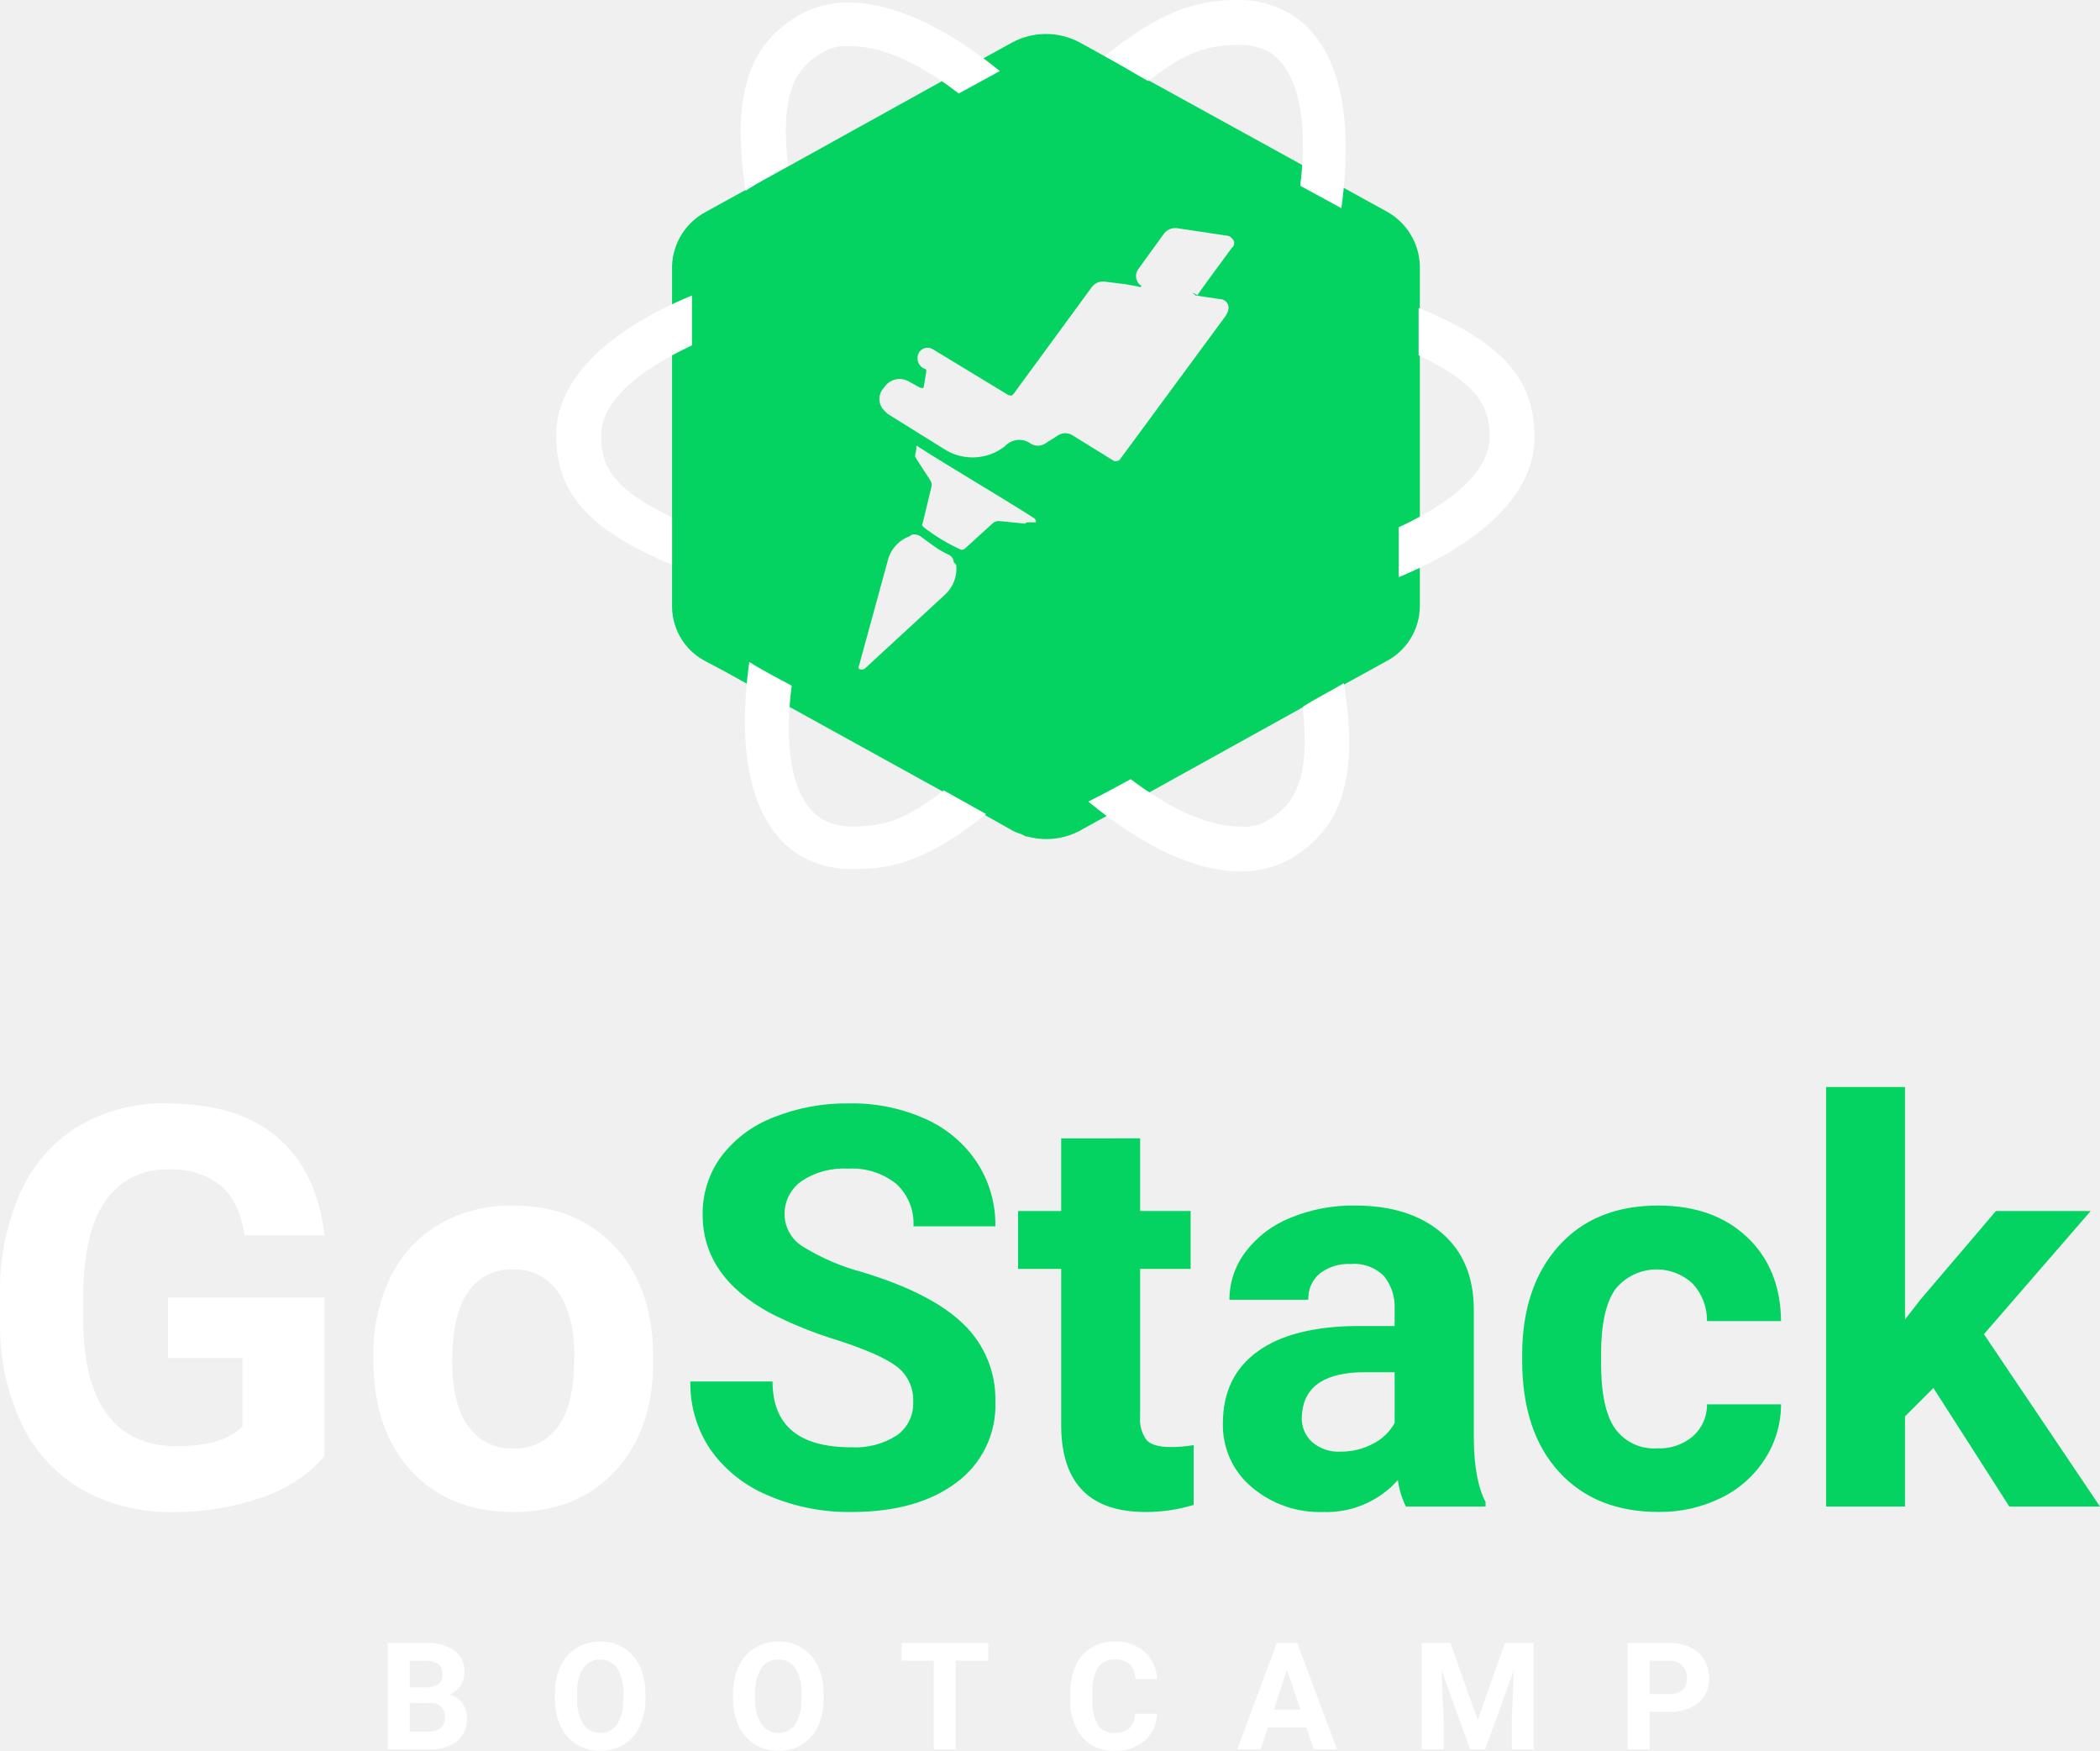
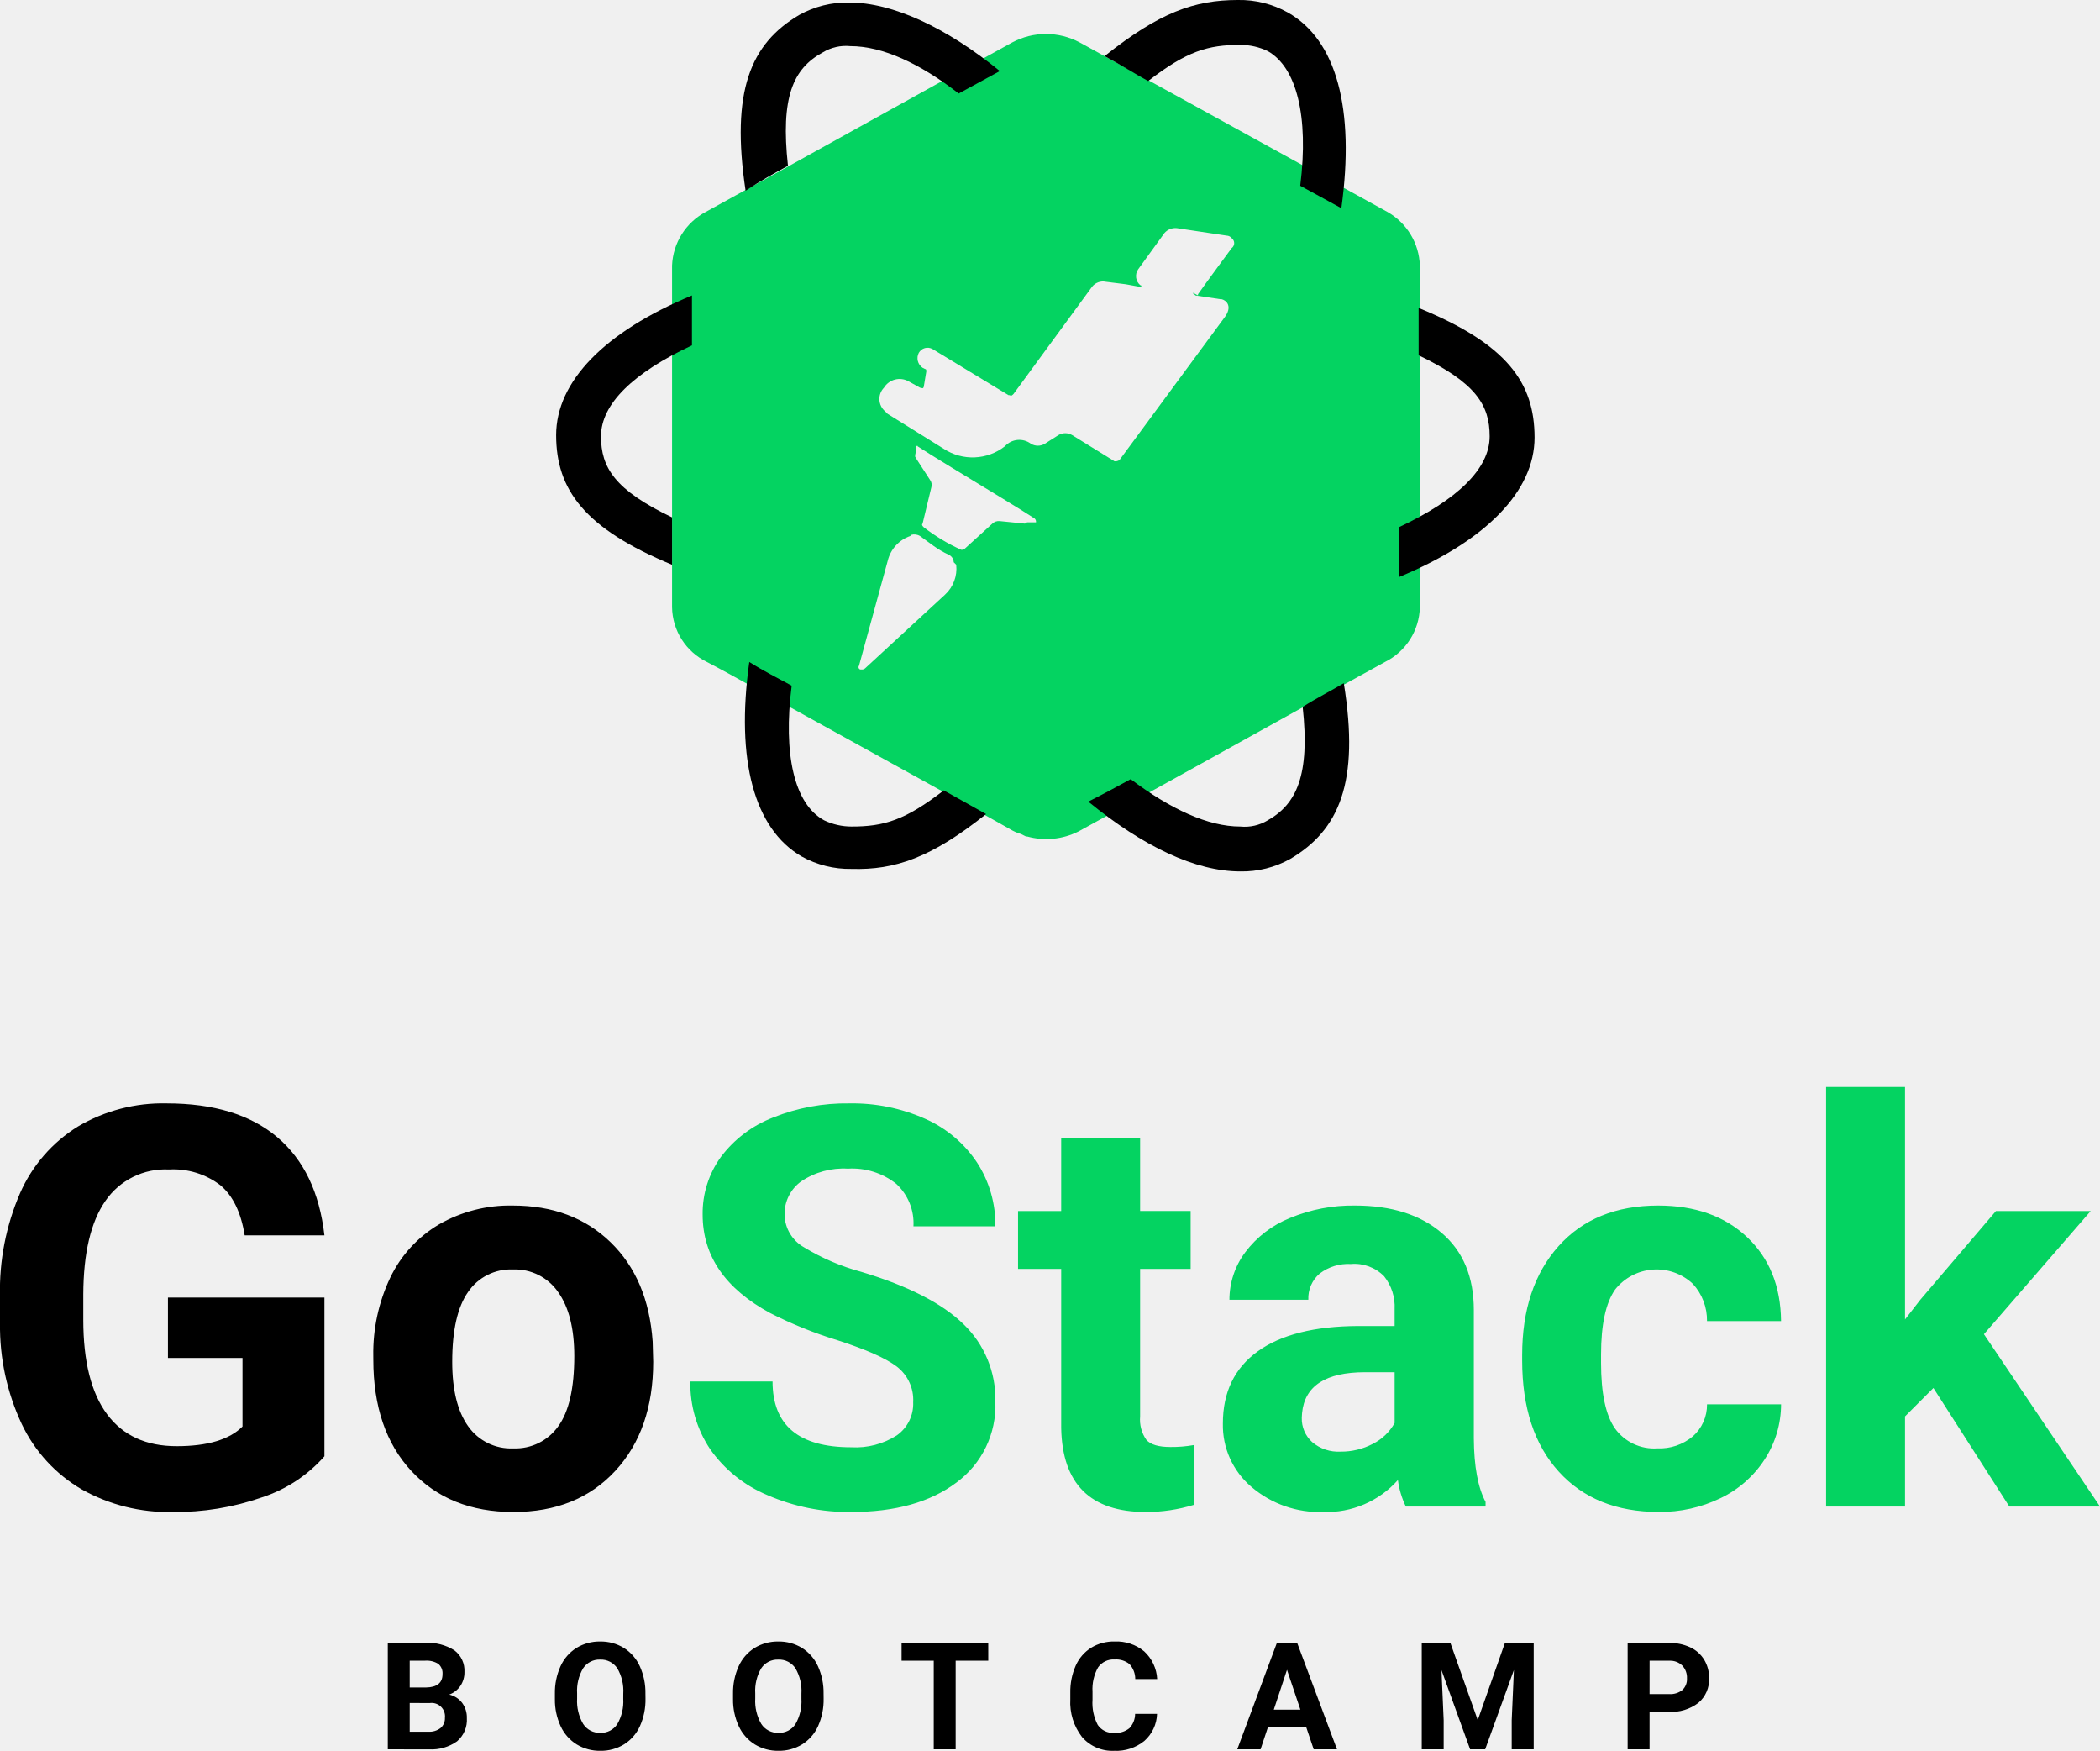
<svg xmlns="http://www.w3.org/2000/svg" width="297.838" height="248.251" viewBox="0 0 297.838 248.251">
  <g id="Group_3384" data-name="Group 3384" transform="translate(-960 -13951)">
    <g id="GoStack" transform="translate(959.29 13951)">
      <g id="Group_2343" data-name="Group 2343" transform="translate(0 158.354)">
        <g id="Group_2126" transform="translate(55.71 74.393)">
-           <path id="Path_7249" data-name="Path 7249" d="M1.016,3.764V-11.324H6.3a6.94,6.94,0,0,1,4.166,1.052,3.6,3.6,0,0,1,1.42,3.083,3.409,3.409,0,0,1-.57,1.953A3.292,3.292,0,0,1,9.731-4,3.185,3.185,0,0,1,11.56-2.827a3.462,3.462,0,0,1,.668,2.155,3.982,3.982,0,0,1-1.389,3.3,6.251,6.251,0,0,1-3.959,1.14Zm3.109-6.57V1.267H6.788A2.57,2.57,0,0,0,8.5.743,1.8,1.8,0,0,0,9.119-.7a1.9,1.9,0,0,0-2.145-2.1Zm0-2.2h2.3q2.352-.041,2.352-1.876a1.733,1.733,0,0,0-.6-1.477A3.134,3.134,0,0,0,6.3-8.806H4.124ZM37.565-3.438A9.108,9.108,0,0,1,36.778.469,5.931,5.931,0,0,1,34.524,3.06a6.235,6.235,0,0,1-3.363.912,6.277,6.277,0,0,1-3.347-.9A5.989,5.989,0,0,1,25.534.495a8.848,8.848,0,0,1-.819-3.85V-4.1a9.06,9.06,0,0,1,.8-3.922,5.98,5.98,0,0,1,2.269-2.6,6.243,6.243,0,0,1,3.352-.907,6.242,6.242,0,0,1,3.352.907,5.98,5.98,0,0,1,2.269,2.6,9.035,9.035,0,0,1,.8,3.912Zm-3.15-.684a6.349,6.349,0,0,0-.85-3.606A2.769,2.769,0,0,0,31.14-8.961a2.77,2.77,0,0,0-2.415,1.218,6.277,6.277,0,0,0-.86,3.57v.736a6.429,6.429,0,0,0,.85,3.586,2.762,2.762,0,0,0,2.446,1.275,2.737,2.737,0,0,0,2.4-1.228,6.392,6.392,0,0,0,.85-3.58Zm28.415.684A9.108,9.108,0,0,1,62.042.469,5.931,5.931,0,0,1,59.788,3.06a6.235,6.235,0,0,1-3.363.912,6.277,6.277,0,0,1-3.347-.9A5.989,5.989,0,0,1,50.8.495a8.848,8.848,0,0,1-.819-3.85V-4.1a9.061,9.061,0,0,1,.8-3.922,5.98,5.98,0,0,1,2.269-2.6,6.242,6.242,0,0,1,3.352-.907,6.243,6.243,0,0,1,3.352.907,5.98,5.98,0,0,1,2.269,2.6,9.035,9.035,0,0,1,.8,3.912Zm-3.15-.684a6.349,6.349,0,0,0-.85-3.606A2.769,2.769,0,0,0,56.4-8.961,2.77,2.77,0,0,0,53.99-7.744a6.277,6.277,0,0,0-.86,3.57v.736A6.429,6.429,0,0,0,53.98.148a2.762,2.762,0,0,0,2.446,1.275A2.737,2.737,0,0,0,58.83.194a6.391,6.391,0,0,0,.85-3.58Zm26.5-4.684H81.555V3.764H78.446V-8.806h-4.56v-2.518h12.29Zm23.938,7.544a5.339,5.339,0,0,1-1.8,3.834,6.314,6.314,0,0,1-4.275,1.4,5.678,5.678,0,0,1-4.565-1.953,8.01,8.01,0,0,1-1.663-5.363v-.922A9.045,9.045,0,0,1,98.581-8.1a5.747,5.747,0,0,1,2.192-2.544,6.14,6.14,0,0,1,3.311-.886,6.151,6.151,0,0,1,4.207,1.4A5.738,5.738,0,0,1,110.136-6.2h-3.109a3.151,3.151,0,0,0-.813-2.119,3.012,3.012,0,0,0-2.13-.658,2.641,2.641,0,0,0-2.326,1.114,6.243,6.243,0,0,0-.793,3.456v1.14A6.682,6.682,0,0,0,101.706.3a2.592,2.592,0,0,0,2.337,1.13,3.069,3.069,0,0,0,2.15-.658,2.972,2.972,0,0,0,.813-2.036ZM131.286.655h-5.451L124.8,3.764h-3.306l5.617-15.088h2.881l5.648,15.088h-3.306Zm-4.611-2.518h3.772l-1.9-5.648Zm25.047-9.461L155.6-.381l3.855-10.943h4.083V3.764h-3.119V-.36l.311-7.119L156.654,3.764h-2.135L150.457-7.469l.311,7.109V3.764h-3.109V-11.324ZM179.97-1.552V3.764h-3.109V-11.324h5.886a6.81,6.81,0,0,1,2.99.622,4.582,4.582,0,0,1,1.984,1.767,4.926,4.926,0,0,1,.694,2.606,4.332,4.332,0,0,1-1.518,3.5,6.323,6.323,0,0,1-4.2,1.28Zm0-2.518h2.777a2.731,2.731,0,0,0,1.881-.58,2.111,2.111,0,0,0,.648-1.658,2.489,2.489,0,0,0-.653-1.793,2.439,2.439,0,0,0-1.8-.7h-2.85Z" transform="translate(-1.016 11.531)" fill="#fff" />
+           <path id="Path_7249" data-name="Path 7249" d="M1.016,3.764V-11.324H6.3a6.94,6.94,0,0,1,4.166,1.052,3.6,3.6,0,0,1,1.42,3.083,3.409,3.409,0,0,1-.57,1.953A3.292,3.292,0,0,1,9.731-4,3.185,3.185,0,0,1,11.56-2.827a3.462,3.462,0,0,1,.668,2.155,3.982,3.982,0,0,1-1.389,3.3,6.251,6.251,0,0,1-3.959,1.14Zm3.109-6.57V1.267H6.788A2.57,2.57,0,0,0,8.5.743,1.8,1.8,0,0,0,9.119-.7a1.9,1.9,0,0,0-2.145-2.1Zm0-2.2h2.3q2.352-.041,2.352-1.876a1.733,1.733,0,0,0-.6-1.477A3.134,3.134,0,0,0,6.3-8.806H4.124ZM37.565-3.438A9.108,9.108,0,0,1,36.778.469,5.931,5.931,0,0,1,34.524,3.06a6.235,6.235,0,0,1-3.363.912,6.277,6.277,0,0,1-3.347-.9A5.989,5.989,0,0,1,25.534.495a8.848,8.848,0,0,1-.819-3.85V-4.1a9.06,9.06,0,0,1,.8-3.922,5.98,5.98,0,0,1,2.269-2.6,6.243,6.243,0,0,1,3.352-.907,6.242,6.242,0,0,1,3.352.907,5.98,5.98,0,0,1,2.269,2.6,9.035,9.035,0,0,1,.8,3.912Zm-3.15-.684a6.349,6.349,0,0,0-.85-3.606A2.769,2.769,0,0,0,31.14-8.961a2.77,2.77,0,0,0-2.415,1.218,6.277,6.277,0,0,0-.86,3.57v.736a6.429,6.429,0,0,0,.85,3.586,2.762,2.762,0,0,0,2.446,1.275,2.737,2.737,0,0,0,2.4-1.228,6.392,6.392,0,0,0,.85-3.58Zm28.415.684A9.108,9.108,0,0,1,62.042.469,5.931,5.931,0,0,1,59.788,3.06a6.235,6.235,0,0,1-3.363.912,6.277,6.277,0,0,1-3.347-.9A5.989,5.989,0,0,1,50.8.495a8.848,8.848,0,0,1-.819-3.85V-4.1a9.061,9.061,0,0,1,.8-3.922,5.98,5.98,0,0,1,2.269-2.6,6.242,6.242,0,0,1,3.352-.907,6.243,6.243,0,0,1,3.352.907,5.98,5.98,0,0,1,2.269,2.6,9.035,9.035,0,0,1,.8,3.912Zm-3.15-.684a6.349,6.349,0,0,0-.85-3.606A2.769,2.769,0,0,0,56.4-8.961,2.77,2.77,0,0,0,53.99-7.744a6.277,6.277,0,0,0-.86,3.57v.736A6.429,6.429,0,0,0,53.98.148a2.762,2.762,0,0,0,2.446,1.275A2.737,2.737,0,0,0,58.83.194a6.391,6.391,0,0,0,.85-3.58Zm26.5-4.684H81.555V3.764H78.446V-8.806h-4.56v-2.518h12.29Zm23.938,7.544a5.339,5.339,0,0,1-1.8,3.834,6.314,6.314,0,0,1-4.275,1.4,5.678,5.678,0,0,1-4.565-1.953,8.01,8.01,0,0,1-1.663-5.363v-.922A9.045,9.045,0,0,1,98.581-8.1a5.747,5.747,0,0,1,2.192-2.544,6.14,6.14,0,0,1,3.311-.886,6.151,6.151,0,0,1,4.207,1.4A5.738,5.738,0,0,1,110.136-6.2h-3.109a3.151,3.151,0,0,0-.813-2.119,3.012,3.012,0,0,0-2.13-.658,2.641,2.641,0,0,0-2.326,1.114,6.243,6.243,0,0,0-.793,3.456v1.14A6.682,6.682,0,0,0,101.706.3a2.592,2.592,0,0,0,2.337,1.13,3.069,3.069,0,0,0,2.15-.658,2.972,2.972,0,0,0,.813-2.036ZM131.286.655h-5.451L124.8,3.764h-3.306l5.617-15.088h2.881l5.648,15.088h-3.306Zm-4.611-2.518h3.772l-1.9-5.648Zm25.047-9.461L155.6-.381l3.855-10.943h4.083V3.764h-3.119V-.36l.311-7.119L156.654,3.764h-2.135L150.457-7.469l.311,7.109V3.764h-3.109V-11.324ZM179.97-1.552V3.764h-3.109V-11.324h5.886a6.81,6.81,0,0,1,2.99.622,4.582,4.582,0,0,1,1.984,1.767,4.926,4.926,0,0,1,.694,2.606,4.332,4.332,0,0,1-1.518,3.5,6.323,6.323,0,0,1-4.2,1.28Zm0-2.518h2.777a2.731,2.731,0,0,0,1.881-.58,2.111,2.111,0,0,0,.648-1.658,2.489,2.489,0,0,0-.653-1.793,2.439,2.439,0,0,0-1.8-.7h-2.85Z" transform="translate(-1.016 11.531)" fill="#000" />
        </g>
      </g>
      <g id="Group_2332" transform="translate(79.586)">
        <path id="Path_6401" data-name="Path 6401" d="M1618.765-284.541c-14.495-7.954-29.167-16.086-43.662-24.04a10.142,10.142,0,0,0-9.545,0c-14.495,7.955-28.99,16.086-43.485,24.04a9.026,9.026,0,0,0-4.772,7.6v48.434a8.784,8.784,0,0,0,4.949,7.778c4.066,2.121,7.954,4.419,12.021,6.54l23.687,13.081,7.247,4.066a6.271,6.271,0,0,0,1.59.707l.707.353h.177a10.186,10.186,0,0,0,7.247-.707c14.5-7.955,28.99-16.086,43.485-24.04a8.9,8.9,0,0,0,4.949-7.778V-276.94A9.085,9.085,0,0,0,1618.765-284.541Zm-62.753,54.268L1544.7-219.844a.651.651,0,0,1-.531.177h-.177a.339.339,0,0,1-.177-.53l4.066-14.849a4.933,4.933,0,0,1,3.182-3.535l.176-.177a1.552,1.552,0,0,1,1.238.177c.707.53,1.237.884,1.945,1.414a13.161,13.161,0,0,0,2.121,1.237,1.2,1.2,0,0,1,.707,1.061l.353.354A4.993,4.993,0,0,1,1556.012-230.274Zm11.667-10.253c-.177,0-.177.177-.353.177l-3.535-.354a1.3,1.3,0,0,0-1.061.354l-3.889,3.535a.65.65,0,0,1-.531.177,26.37,26.37,0,0,1-5.3-3.182c-.177-.177-.354-.354-.177-.53l1.237-5.126a1.171,1.171,0,0,0-.176-1.061l-1.945-3.005c0-.177-.177-.177-.177-.354,0-.354.177-.707.177-1.237v-.177h0s.177-.177.177,0c1.591,1.061,8.308,5.126,8.308,5.126s6.717,4.066,8.308,5.126a.65.65,0,0,1,.177.53Zm23.687-32.348.177.177,3.535.53h.177c.707.177,1.591,1.061.353,2.652l-14.848,20.151a1.063,1.063,0,0,1-.707.177l-6.01-3.712a1.906,1.906,0,0,0-1.944,0l-1.944,1.237a1.915,1.915,0,0,1-1.945,0,2.754,2.754,0,0,0-3.712.354,7.438,7.438,0,0,1-8.662.354l-7.955-4.95-.353-.354h0a2.3,2.3,0,0,1-.176-3.359h0a2.613,2.613,0,0,1,3.535-.884l1.591.884h.177c.177.177.353,0,.353-.177l.353-2.121c0-.177,0-.354-.177-.354l-.353-.177a1.638,1.638,0,0,1-.531-2.121,1.421,1.421,0,0,1,1.944-.53l10.783,6.54h.177c.177.177.354,0,.53-.177l11.136-15.2a1.963,1.963,0,0,1,1.945-.707l2.828.354,1.944.354c0,.177.177,0,.177,0,.176-.177.176-.177,0-.177a1.676,1.676,0,0,1-.353-2.3l3.712-5.126a2.049,2.049,0,0,1,1.768-.707l7.07,1.061a.919.919,0,0,1,.708.354l.176.177a.873.873,0,0,1-.176,1.237s-3.536,4.773-4.773,6.54v.177C1591.012-273.228,1591.012-273.052,1591.366-272.875Z" transform="translate(-1500.861 314.592)" fill="#04d361" />
        <g id="Group_2334" data-name="Group 2334">
-           <path id="Path_6402" data-name="Path 6402" d="M1558.187-301.01c5.48-4.243,8.485-5.126,13.081-5.126a9,9,0,0,1,3.889.884c4.067,2.3,5.833,9.192,4.6,19.091l5.834,3.182c1.944-14.141-.707-23.864-7.6-27.753a14,14,0,0,0-7.07-1.768c-6.187,0-11.136,1.768-18.914,7.955C1554.3-303.308,1556.243-302.071,1558.187-301.01Z" transform="translate(-1474.223 312.5)" fill="#fff" />
-           <path id="Path_6403" data-name="Path 6403" d="M1524.439-257.335c-8.131-3.889-10.076-7.071-10.076-11.49,0-4.6,4.6-9.015,12.9-12.9V-288.8C1514.894-283.674,1508-276.6,1508-269c0,7.778,4.066,13.258,16.439,18.384Z" transform="translate(-1508 330.694)" fill="#fff" />
-           <path id="Path_6404" data-name="Path 6404" d="M1529.51-289.143c-1.061-9.722.707-13.788,4.949-16.086a6.306,6.306,0,0,1,3.889-.884c4.6,0,9.9,2.475,15.379,6.717l5.833-3.182c-7.6-6.187-15.2-9.722-21.389-9.722a14.008,14.008,0,0,0-7.071,1.768c-6.894,4.066-9.722,10.783-7.6,24.924C1525.622-287.022,1527.566-288.083,1529.51-289.143Z" transform="translate(-1496.631 312.654)" fill="#fff" />
-           <path id="Path_6405" data-name="Path 6405" d="M1578.429-287.8v6.717c8.131,3.889,10.076,7.071,10.076,11.49,0,4.6-4.6,9.015-12.9,12.9v7.071c12.374-5.126,19.268-12.2,19.268-19.8C1594.868-277.194,1590.979-282.674,1578.429-287.8Z" transform="translate(-1456.106 331.462)" fill="#fff" />
-           <path id="Path_6406" data-name="Path 6406" d="M1551.347-241.193c-5.481,4.242-8.486,5.126-13.081,5.126a9,9,0,0,1-3.889-.884c-4.242-2.3-5.834-9.369-4.6-19.091-1.944-1.061-4.066-2.121-6.01-3.359-1.945,13.965.707,23.687,7.424,27.576a14.009,14.009,0,0,0,7.071,1.768c6.187.177,11.313-1.591,19.091-7.778Z" transform="translate(-1496.372 353.264)" fill="#fff" />
-           <path id="Path_6407" data-name="Path 6407" d="M1581.1-254.341c1.061,9.722-.884,13.788-4.95,16.086a6.3,6.3,0,0,1-3.889.884c-4.6,0-9.9-2.475-15.555-6.717-1.944,1.061-3.889,2.121-6.01,3.182,7.778,6.364,15.2,9.9,21.565,9.9a14.011,14.011,0,0,0,7.071-1.768c6.894-4.066,9.9-10.783,7.6-24.924C1585.17-256.639,1583.049-255.579,1581.1-254.341Z" transform="translate(-1475.221 354.569)" fill="#fff" />
+           <path id="Path_6402" data-name="Path 6402" d="M1558.187-301.01c5.48-4.243,8.485-5.126,13.081-5.126a9,9,0,0,1,3.889.884c4.067,2.3,5.833,9.192,4.6,19.091l5.834,3.182c1.944-14.141-.707-23.864-7.6-27.753a14,14,0,0,0-7.07-1.768c-6.187,0-11.136,1.768-18.914,7.955C1554.3-303.308,1556.243-302.071,1558.187-301.01Z" transform="translate(-1474.223 312.5)" fill="#000" />
+           <path id="Path_6403" data-name="Path 6403" d="M1524.439-257.335c-8.131-3.889-10.076-7.071-10.076-11.49,0-4.6,4.6-9.015,12.9-12.9V-288.8C1514.894-283.674,1508-276.6,1508-269c0,7.778,4.066,13.258,16.439,18.384Z" transform="translate(-1508 330.694)" fill="#000" />
+           <path id="Path_6404" data-name="Path 6404" d="M1529.51-289.143c-1.061-9.722.707-13.788,4.949-16.086a6.306,6.306,0,0,1,3.889-.884c4.6,0,9.9,2.475,15.379,6.717l5.833-3.182c-7.6-6.187-15.2-9.722-21.389-9.722a14.008,14.008,0,0,0-7.071,1.768c-6.894,4.066-9.722,10.783-7.6,24.924C1525.622-287.022,1527.566-288.083,1529.51-289.143Z" transform="translate(-1496.631 312.654)" fill="#000" />
+           <path id="Path_6405" data-name="Path 6405" d="M1578.429-287.8v6.717c8.131,3.889,10.076,7.071,10.076,11.49,0,4.6-4.6,9.015-12.9,12.9v7.071c12.374-5.126,19.268-12.2,19.268-19.8C1594.868-277.194,1590.979-282.674,1578.429-287.8Z" transform="translate(-1456.106 331.462)" fill="#000" />
+           <path id="Path_6406" data-name="Path 6406" d="M1551.347-241.193c-5.481,4.242-8.486,5.126-13.081,5.126a9,9,0,0,1-3.889-.884c-4.242-2.3-5.834-9.369-4.6-19.091-1.944-1.061-4.066-2.121-6.01-3.359-1.945,13.965.707,23.687,7.424,27.576a14.009,14.009,0,0,0,7.071,1.768c6.187.177,11.313-1.591,19.091-7.778Z" transform="translate(-1496.372 353.264)" fill="#000" />
+           <path id="Path_6407" data-name="Path 6407" d="M1581.1-254.341c1.061,9.722-.884,13.788-4.95,16.086a6.3,6.3,0,0,1-3.889.884c-4.6,0-9.9-2.475-15.555-6.717-1.944,1.061-3.889,2.121-6.01,3.182,7.778,6.364,15.2,9.9,21.565,9.9a14.011,14.011,0,0,0,7.071-1.768c6.894-4.066,9.9-10.783,7.6-24.924C1585.17-256.639,1583.049-255.579,1581.1-254.341Z" transform="translate(-1475.221 354.569)" fill="#000" />
        </g>
      </g>
    </g>
    <g id="Group_3383" data-name="Group 3383" transform="translate(16.984 -123.028)">
      <path id="Path_10185" data-name="Path 10185" d="M6.995,14.7A5.962,5.962,0,0,0,4.671,9.641Q2.347,7.878-3.695,5.923a59.3,59.3,0,0,1-9.566-3.854q-9.605-5.19-9.605-13.982a13.617,13.617,0,0,1,2.576-8.153,16.8,16.8,0,0,1,7.4-5.6A27.843,27.843,0,0,1-2.068-27.676,25.343,25.343,0,0,1,8.7-25.488a17.144,17.144,0,0,1,7.339,6.178,16.165,16.165,0,0,1,2.614,9.063H7.033a7.6,7.6,0,0,0-2.44-6.023,10.03,10.03,0,0,0-6.855-2.15,10.716,10.716,0,0,0-6.623,1.8,5.681,5.681,0,0,0-2.363,4.744A5.441,5.441,0,0,0-8.478-7.265,31.286,31.286,0,0,0-.325-3.779Q9.59-.8,14.121,3.618a14.732,14.732,0,0,1,4.531,11A13.571,13.571,0,0,1,13.114,26.1Q7.576,30.265-1.8,30.265a28.794,28.794,0,0,1-11.852-2.382A18.754,18.754,0,0,1-21.8,21.357a16.713,16.713,0,0,1-2.808-9.605h11.658q0,9.334,11.154,9.334A10.851,10.851,0,0,0,4.671,19.4,5.481,5.481,0,0,0,6.995,14.7ZM39.18-22.719v10.3h7.165v8.211H39.18V16.709a4.994,4.994,0,0,0,.891,3.331q.891,1.007,3.408,1.007a17.85,17.85,0,0,0,3.292-.271v8.482a23.043,23.043,0,0,1-6.778,1.007q-11.774,0-12.006-11.89V-4.205H21.867v-8.211h6.119v-10.3ZM76.865,29.49a12.43,12.43,0,0,1-1.123-3.757,13.543,13.543,0,0,1-10.573,4.531A14.879,14.879,0,0,1,54.963,26.7a11.46,11.46,0,0,1-4.047-8.985q0-6.662,4.938-10.225t14.272-3.6h5.151v-2.4A6.906,6.906,0,0,0,73.786-3.16,5.866,5.866,0,0,0,69.08-4.9a6.669,6.669,0,0,0-4.435,1.356A4.605,4.605,0,0,0,63.038.171H51.845a11.244,11.244,0,0,1,2.246-6.739,14.849,14.849,0,0,1,6.352-4.861,23.149,23.149,0,0,1,9.218-1.762q7.746,0,12.3,3.892T86.509,1.643V19.808q.039,5.965,1.665,9.024v.658Zm-9.257-7.785a9.64,9.64,0,0,0,4.57-1.1,7.25,7.25,0,0,0,3.1-2.963v-7.2H71.094q-8.4,0-8.947,5.81l-.039.658A4.481,4.481,0,0,0,63.58,20.35,5.717,5.717,0,0,0,67.608,21.705Zm44.927-.465a7.341,7.341,0,0,0,5.035-1.7A5.971,5.971,0,0,0,119.585,15h10.5a14.358,14.358,0,0,1-2.324,7.8,15.334,15.334,0,0,1-6.255,5.5,19.576,19.576,0,0,1-8.772,1.956q-8.985,0-14.175-5.713T93.364,8.769V8.033q0-9.683,5.151-15.453t14.137-5.771q7.862,0,12.607,4.473t4.822,11.91h-10.5a7.628,7.628,0,0,0-2.014-5.287,7.5,7.5,0,0,0-11.019.813q-1.995,2.847-1.995,9.237V9.118q0,6.468,1.975,9.3A6.83,6.83,0,0,0,112.536,21.241Zm39.157-8.559-4.028,4.028V29.49H136.471V-30h11.193V2.96L149.833.171l10.728-12.587H174L158.857,5.051l16.46,24.439H162.459Z" transform="translate(1065.536 14258.154)" fill="#04d361" />
-       <path id="Path_10186" data-name="Path 10186" d="M-27.972,21.212a20.168,20.168,0,0,1-8.869,5.829,37.143,37.143,0,0,1-12.7,2.072,25.165,25.165,0,0,1-12.839-3.2,21.312,21.312,0,0,1-8.521-9.276A32.647,32.647,0,0,1-73.984,2.35V-1.484a34.671,34.671,0,0,1,2.847-14.621,21.058,21.058,0,0,1,8.211-9.45,23.651,23.651,0,0,1,12.568-3.273q10.031,0,15.686,4.783t6.7,13.924H-39.282q-.775-4.841-3.428-7.088a10.947,10.947,0,0,0-7.3-2.246A10.3,10.3,0,0,0-59.034-15q-3.1,4.454-3.137,13.246v3.6q0,8.869,3.37,13.4t9.876,4.531q6.545,0,9.334-2.789V7.269H-50.165V-1.291h22.193ZM-21.04,7a24.853,24.853,0,0,1,2.4-11.116,17.579,17.579,0,0,1,6.913-7.552A20.17,20.17,0,0,1-1.248-14.343q8.482,0,13.846,5.19t5.984,14.1l.077,2.866q0,9.644-5.384,15.473T-1.171,29.113q-9.063,0-14.466-5.81t-5.4-15.8Zm11.193.813q0,5.965,2.246,9.121a7.414,7.414,0,0,0,6.429,3.157,7.431,7.431,0,0,0,6.352-3.118Q7.466,13.853,7.466,7q0-5.848-2.285-9.063A7.432,7.432,0,0,0-1.248-5.28,7.31,7.31,0,0,0-7.6-2.085Q-9.847,1.111-9.847,7.811Z" transform="translate(1017 14259.307)" fill="#fff" />
+       <path id="Path_10186" data-name="Path 10186" d="M-27.972,21.212a20.168,20.168,0,0,1-8.869,5.829,37.143,37.143,0,0,1-12.7,2.072,25.165,25.165,0,0,1-12.839-3.2,21.312,21.312,0,0,1-8.521-9.276A32.647,32.647,0,0,1-73.984,2.35V-1.484a34.671,34.671,0,0,1,2.847-14.621,21.058,21.058,0,0,1,8.211-9.45,23.651,23.651,0,0,1,12.568-3.273q10.031,0,15.686,4.783t6.7,13.924H-39.282q-.775-4.841-3.428-7.088a10.947,10.947,0,0,0-7.3-2.246A10.3,10.3,0,0,0-59.034-15q-3.1,4.454-3.137,13.246v3.6q0,8.869,3.37,13.4t9.876,4.531q6.545,0,9.334-2.789V7.269H-50.165V-1.291h22.193ZM-21.04,7a24.853,24.853,0,0,1,2.4-11.116,17.579,17.579,0,0,1,6.913-7.552A20.17,20.17,0,0,1-1.248-14.343q8.482,0,13.846,5.19t5.984,14.1l.077,2.866q0,9.644-5.384,15.473T-1.171,29.113q-9.063,0-14.466-5.81t-5.4-15.8Zm11.193.813q0,5.965,2.246,9.121a7.414,7.414,0,0,0,6.429,3.157,7.431,7.431,0,0,0,6.352-3.118Q7.466,13.853,7.466,7q0-5.848-2.285-9.063A7.432,7.432,0,0,0-1.248-5.28,7.31,7.31,0,0,0-7.6-2.085Q-9.847,1.111-9.847,7.811Z" transform="translate(1017 14259.307)" fill="#000" />
    </g>
  </g>
</svg>
